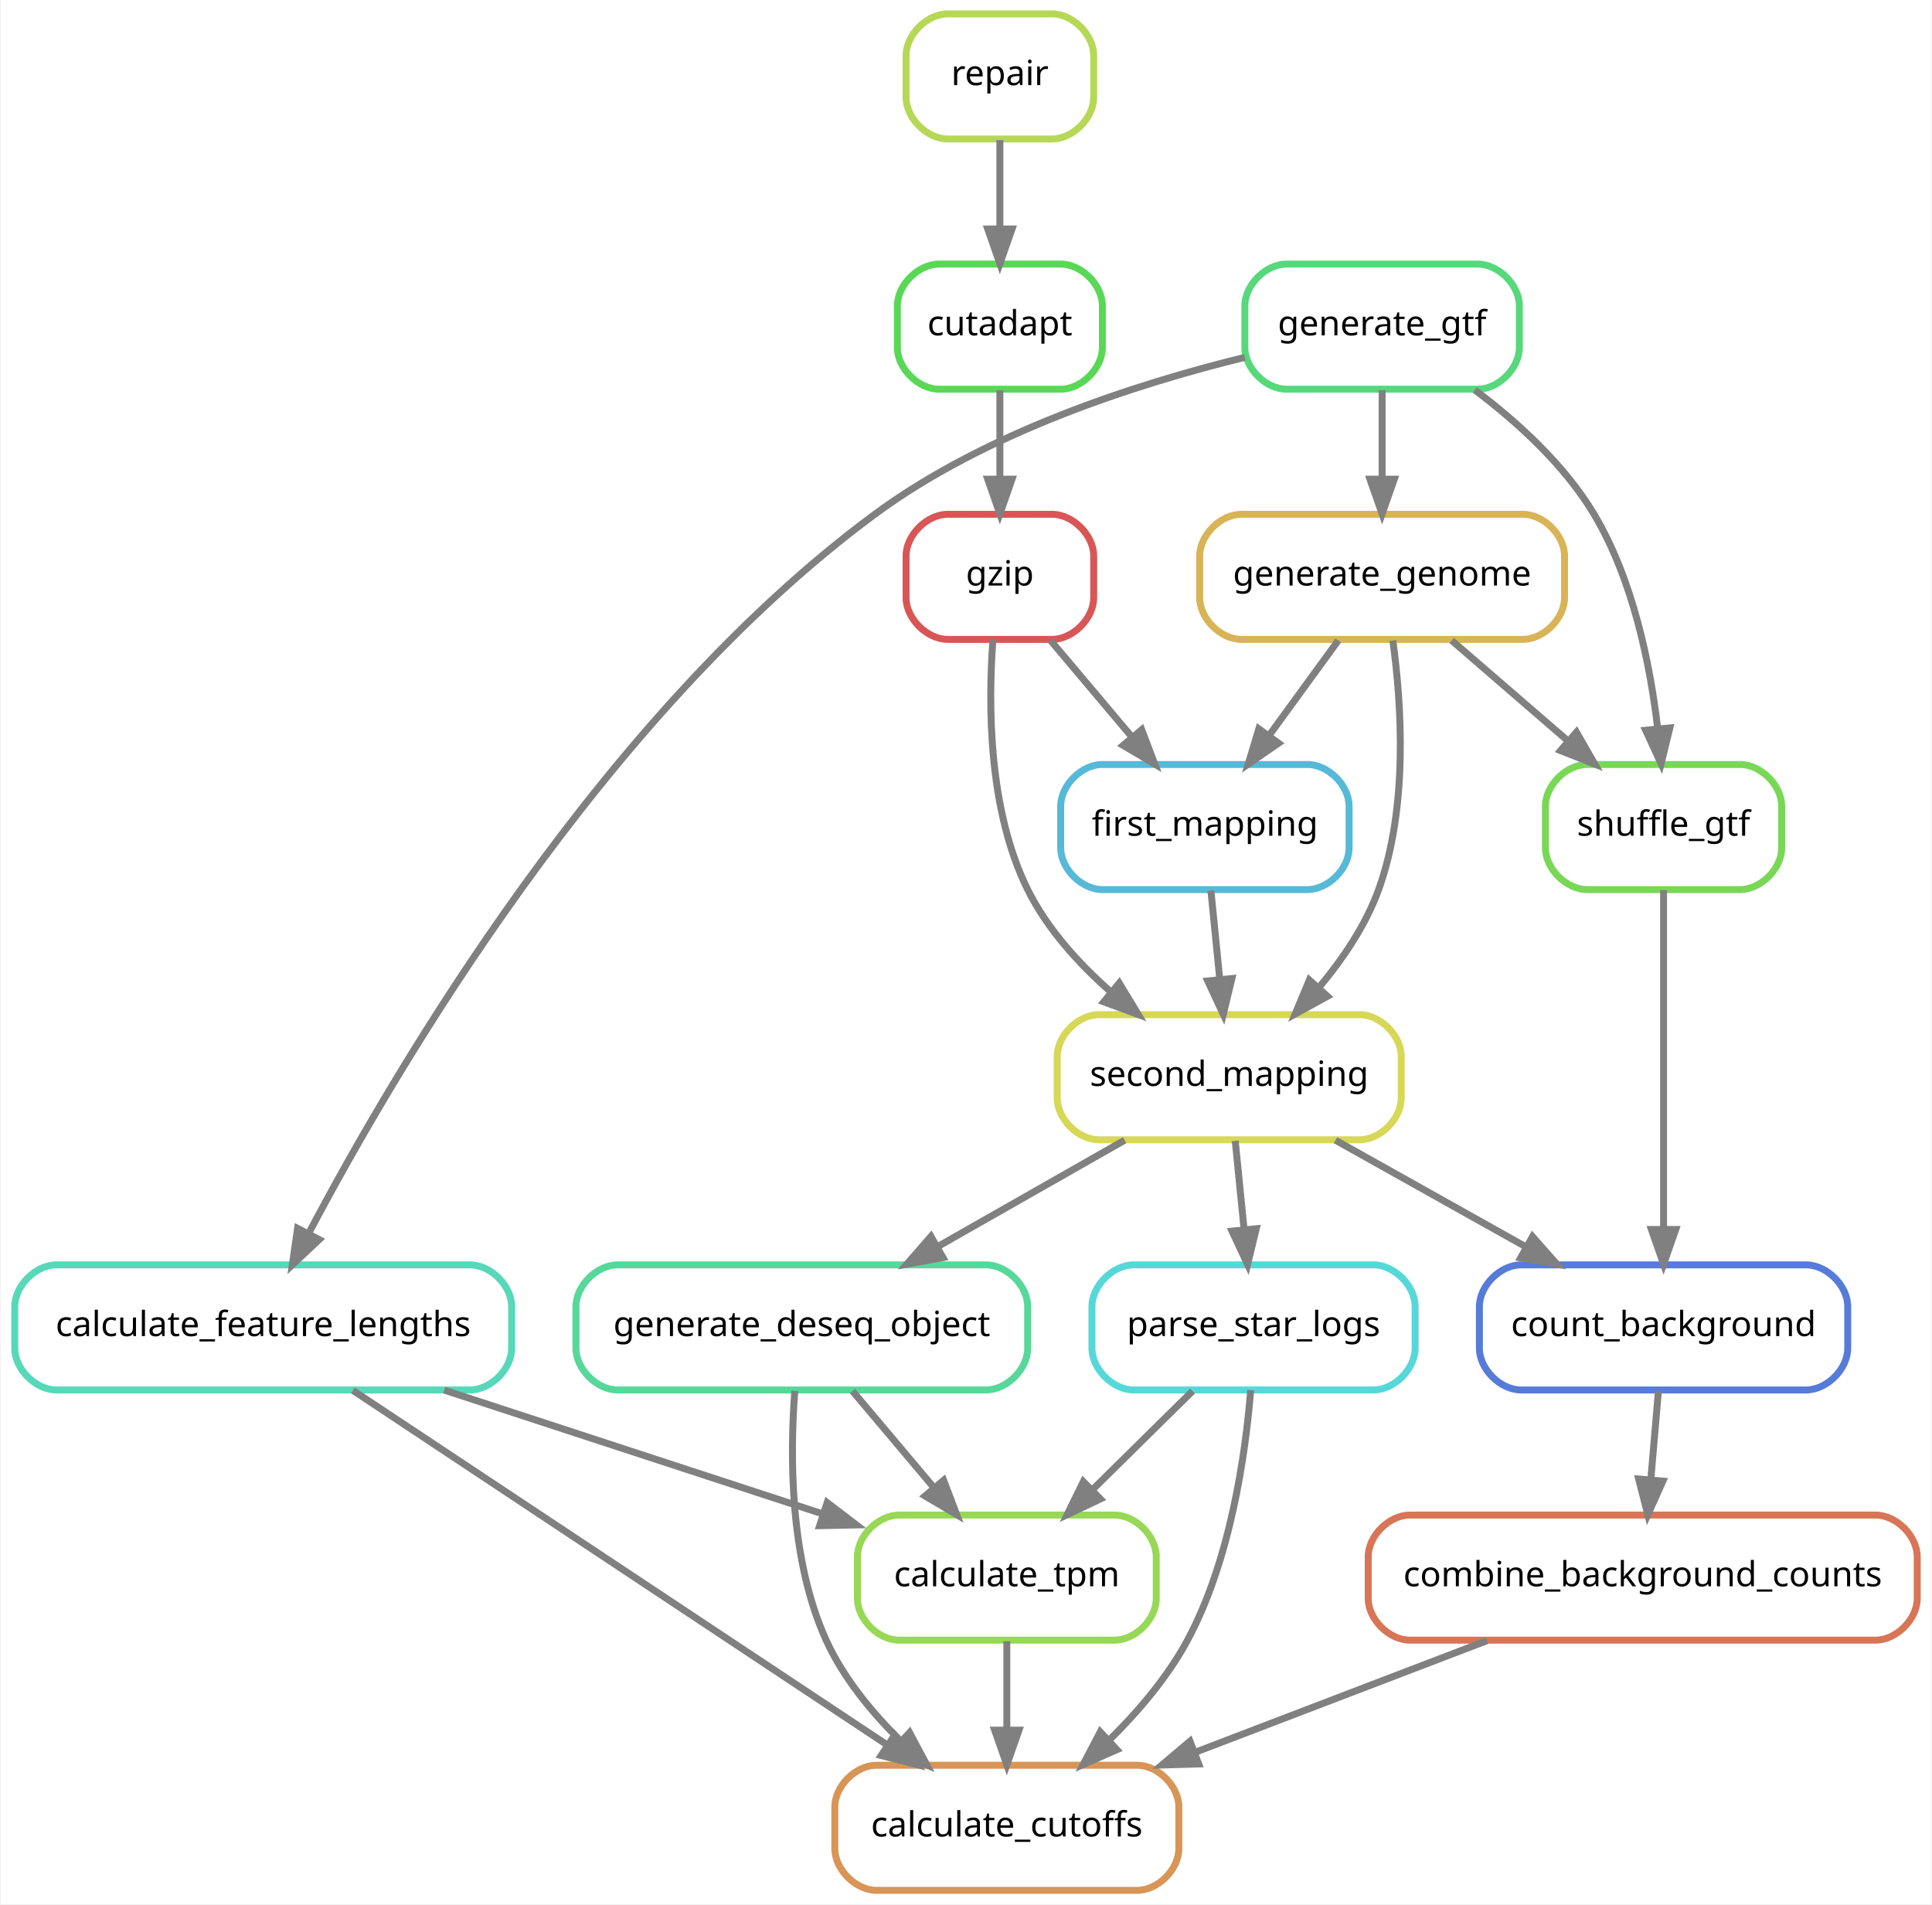
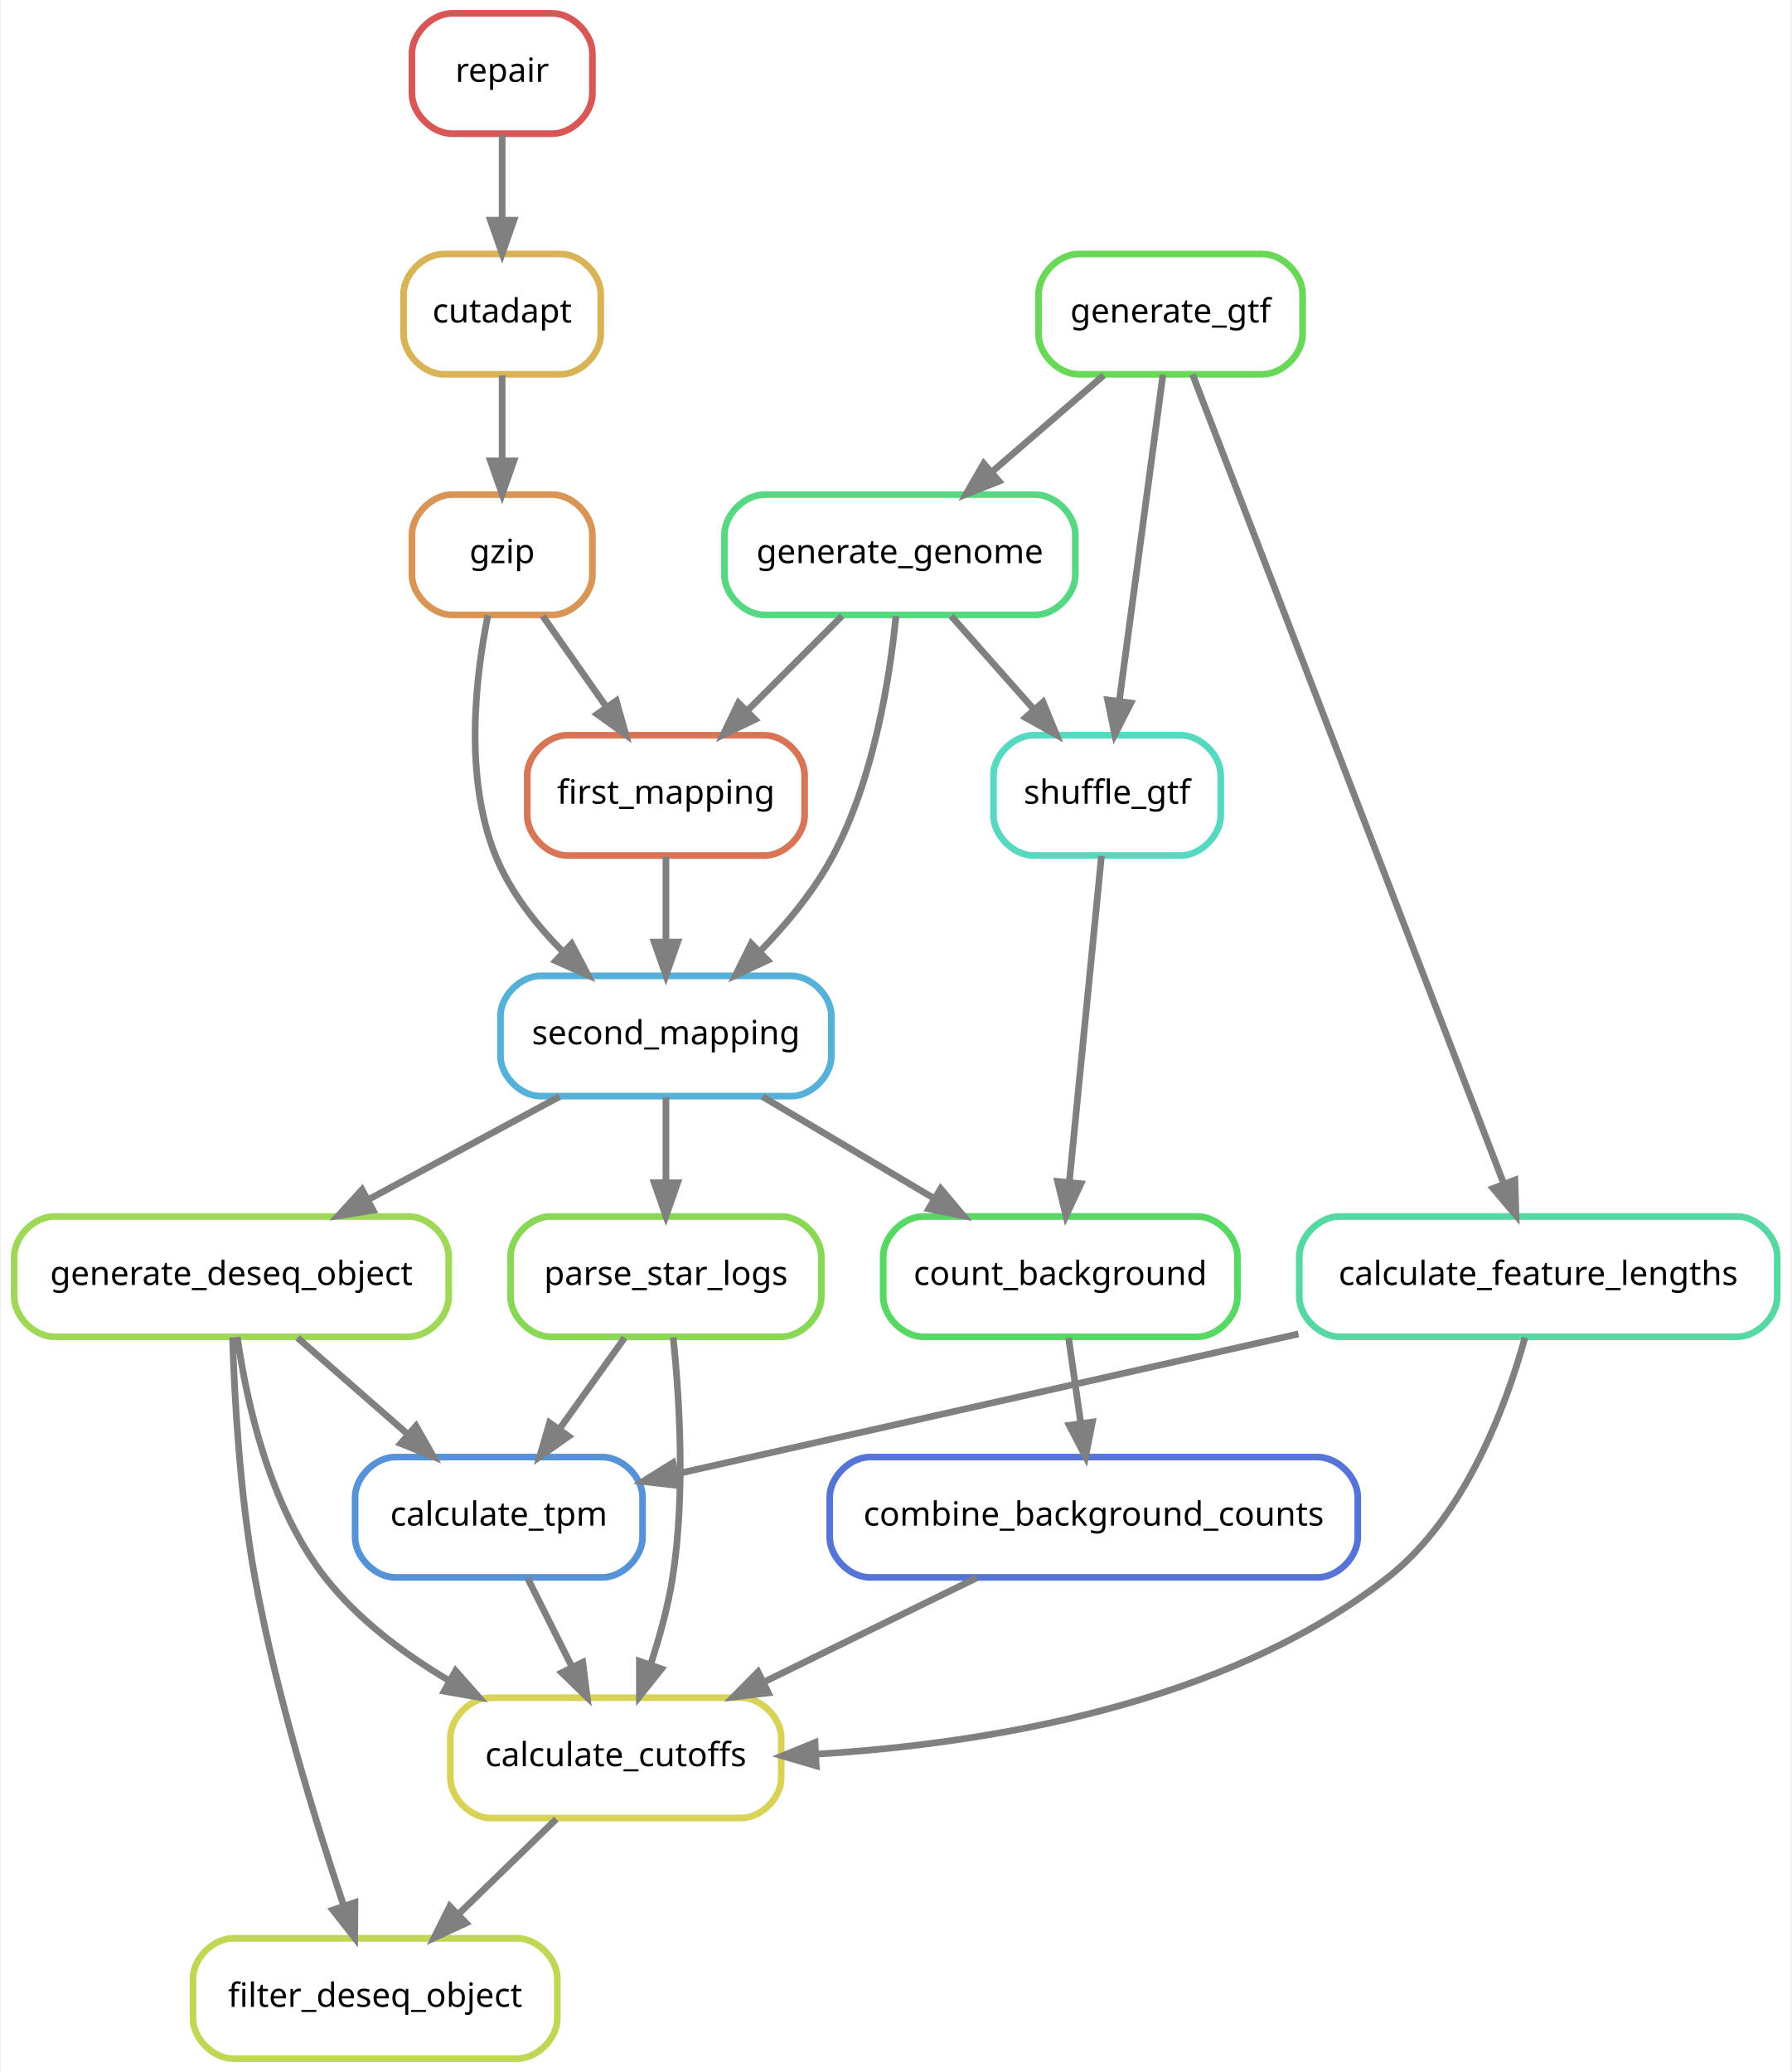
- <svg xmlns="http://www.w3.org/2000/svg" width="556pt" height="548pt" viewBox="0.00 0.00 555.50 548.00">
-   <g id="graph0" class="graph" transform="scale(1 1) rotate(0) translate(4 544)">
-     <polygon fill="white" stroke="none" points="-4,4 -4,-544 551.5,-544 551.5,4 -4,4" />
+ <svg xmlns="http://www.w3.org/2000/svg" width="536pt" height="620pt" viewBox="0.00 0.00 535.50 620.00">
+   <g id="graph0" class="graph" transform="scale(1 1) rotate(0) translate(4 616)">
+     <polygon fill="white" stroke="none" points="-4,4 -4,-616 531.5,-616 531.5,4 -4,4" />
    <g id="node1" class="node">
-       <path fill="none" stroke="#d89556" stroke-width="2" d="M323,-36C323,-36 248,-36 248,-36 242,-36 236,-30 236,-24 236,-24 236,-12 236,-12 236,-6 242,-0 248,-0 248,-0 323,-0 323,-0 329,-0 335,-6 335,-12 335,-12 335,-24 335,-24 335,-30 329,-36 323,-36" />
-       <text text-anchor="middle" x="285.5" y="-15.5" font-family="sans" font-size="10.00">calculate_cutoffs</text>
+       <path fill="none" stroke="#bed856" stroke-width="2" d="M150.5,-36C150.5,-36 65.5,-36 65.5,-36 59.5,-36 53.5,-30 53.5,-24 53.5,-24 53.5,-12 53.5,-12 53.5,-6 59.5,-0 65.5,-0 65.5,-0 150.5,-0 150.5,-0 156.5,-0 162.5,-6 162.5,-12 162.5,-12 162.5,-24 162.5,-24 162.5,-30 156.5,-36 150.5,-36" />
+       <text text-anchor="middle" x="108" y="-15.5" font-family="sans" font-size="10.00">filter_deseq_object</text>
    </g>
    <g id="node2" class="node">
-       <path fill="none" stroke="#56d8d8" stroke-width="2" d="M391,-180C391,-180 322,-180 322,-180 316,-180 310,-174 310,-168 310,-168 310,-156 310,-156 310,-150 316,-144 322,-144 322,-144 391,-144 391,-144 397,-144 403,-150 403,-156 403,-156 403,-168 403,-168 403,-174 397,-180 391,-180" />
-       <text text-anchor="middle" x="356.5" y="-159.5" font-family="sans" font-size="10.00">parse_star_logs</text>
+       <path fill="none" stroke="#9fd856" stroke-width="2" d="M118,-252C118,-252 12,-252 12,-252 6,-252 0,-246 0,-240 0,-240 0,-228 0,-228 0,-222 6,-216 12,-216 12,-216 118,-216 118,-216 124,-216 130,-222 130,-228 130,-228 130,-240 130,-240 130,-246 124,-252 118,-252" />
+       <text text-anchor="middle" x="65" y="-231.5" font-family="sans" font-size="10.00">generate_deseq_object</text>
+     </g>
+     <g id="edge1" class="edge">
+       <path fill="none" stroke="grey" stroke-width="2" d="M65.326,-215.806C65.906,-197.783 67.518,-168.705 72,-144 78.271,-109.432 90.214,-70.717 98.62,-45.66" />
+       <polygon fill="grey" stroke="grey" stroke-width="2" points="101.956,-46.722 101.869,-36.128 95.33,-44.464 101.956,-46.722" />
+     </g>
+     <g id="node3" class="node">
+       <path fill="none" stroke="#d8d356" stroke-width="2" d="M217.5,-108C217.5,-108 142.5,-108 142.5,-108 136.5,-108 130.5,-102 130.5,-96 130.5,-96 130.5,-84 130.5,-84 130.5,-78 136.5,-72 142.5,-72 142.5,-72 217.5,-72 217.5,-72 223.5,-72 229.5,-78 229.5,-84 229.5,-84 229.5,-96 229.5,-96 229.5,-102 223.5,-108 217.5,-108" />
+       <text text-anchor="middle" x="180" y="-87.5" font-family="sans" font-size="10.00">calculate_cutoffs</text>
+     </g>
+     <g id="edge4" class="edge">
+       <path fill="none" stroke="grey" stroke-width="2" d="M66.753,-215.932C69.49,-196.684 76.325,-165.3 93,-144 102.838,-131.434 116.549,-121.142 130.182,-113.081" />
+       <polygon fill="grey" stroke="grey" stroke-width="2" points="132.064,-116.039 139.087,-108.106 128.65,-109.928 132.064,-116.039" />
+     </g>
+     <g id="node6" class="node">
+       <path fill="none" stroke="#5692d8" stroke-width="2" d="M176,-180C176,-180 114,-180 114,-180 108,-180 102,-174 102,-168 102,-168 102,-156 102,-156 102,-150 108,-144 114,-144 114,-144 176,-144 176,-144 182,-144 188,-150 188,-156 188,-156 188,-168 188,-168 188,-174 182,-180 176,-180" />
+       <text text-anchor="middle" x="145" y="-159.5" font-family="sans" font-size="10.00">calculate_tpm</text>
+     </g>
+     <g id="edge14" class="edge">
+       <path fill="none" stroke="grey" stroke-width="2" d="M84.775,-215.697C94.754,-206.965 107.011,-196.24 117.857,-186.75" />
+       <polygon fill="grey" stroke="grey" stroke-width="2" points="120.231,-189.323 125.452,-180.104 115.622,-184.055 120.231,-189.323" />
+     </g>
+     <g id="edge2" class="edge">
+       <path fill="none" stroke="grey" stroke-width="2" d="M162.202,-71.697C153.396,-63.135 142.618,-52.656 132.999,-43.304" />
+       <polygon fill="grey" stroke="grey" stroke-width="2" points="135.203,-40.566 125.593,-36.104 130.323,-45.585 135.203,-40.566" />
+     </g>
+     <g id="node4" class="node">
+       <path fill="none" stroke="#56b1d8" stroke-width="2" d="M232.5,-324C232.5,-324 157.5,-324 157.5,-324 151.5,-324 145.5,-318 145.5,-312 145.5,-312 145.5,-300 145.5,-300 145.5,-294 151.5,-288 157.5,-288 157.5,-288 232.5,-288 232.5,-288 238.5,-288 244.5,-294 244.5,-300 244.5,-300 244.5,-312 244.5,-312 244.5,-318 238.5,-324 232.5,-324" />
+       <text text-anchor="middle" x="195" y="-303.5" font-family="sans" font-size="10.00">second_mapping</text>
+     </g>
+     <g id="edge3" class="edge">
+       <path fill="none" stroke="grey" stroke-width="2" d="M163.198,-287.876C145.886,-278.554 124.279,-266.919 105.744,-256.939" />
+       <polygon fill="grey" stroke="grey" stroke-width="2" points="107.388,-253.849 96.924,-252.19 104.069,-260.012 107.388,-253.849" />
+     </g>
+     <g id="node8" class="node">
+       <path fill="none" stroke="#88d856" stroke-width="2" d="M229.5,-252C229.5,-252 160.5,-252 160.5,-252 154.5,-252 148.5,-246 148.5,-240 148.5,-240 148.5,-228 148.5,-228 148.5,-222 154.5,-216 160.5,-216 160.5,-216 229.5,-216 229.5,-216 235.5,-216 241.5,-222 241.5,-228 241.5,-228 241.5,-240 241.5,-240 241.5,-246 235.5,-252 229.5,-252" />
+       <text text-anchor="middle" x="195" y="-231.5" font-family="sans" font-size="10.00">parse_star_logs</text>
+     </g>
+     <g id="edge17" class="edge">
+       <path fill="none" stroke="grey" stroke-width="2" d="M195,-287.697C195,-279.983 195,-270.712 195,-262.112" />
+       <polygon fill="grey" stroke="grey" stroke-width="2" points="198.5,-262.104 195,-252.104 191.5,-262.104 198.5,-262.104" />
+     </g>
+     <g id="node13" class="node">
+       <path fill="none" stroke="#56d863" stroke-width="2" d="M354,-252C354,-252 272,-252 272,-252 266,-252 260,-246 260,-240 260,-240 260,-228 260,-228 260,-222 266,-216 272,-216 272,-216 354,-216 354,-216 360,-216 366,-222 366,-228 366,-228 366,-240 366,-240 366,-246 360,-252 354,-252" />
+       <text text-anchor="middle" x="313" y="-231.5" font-family="sans" font-size="10.00">count_background</text>
+     </g>
+     <g id="edge23" class="edge">
+       <path fill="none" stroke="grey" stroke-width="2" d="M223.866,-287.876C239.295,-278.724 258.481,-267.342 275.097,-257.485" />
+       <polygon fill="grey" stroke="grey" stroke-width="2" points="277.208,-260.302 284.023,-252.19 273.637,-254.282 277.208,-260.302" />
+     </g>
+     <g id="node5" class="node">
+       <path fill="none" stroke="#56d8a2" stroke-width="2" d="M515.5,-252C515.5,-252 396.5,-252 396.5,-252 390.5,-252 384.5,-246 384.5,-240 384.5,-240 384.5,-228 384.5,-228 384.5,-222 390.5,-216 396.5,-216 396.5,-216 515.5,-216 515.5,-216 521.5,-216 527.5,-222 527.5,-228 527.5,-228 527.5,-240 527.5,-240 527.5,-246 521.5,-252 515.5,-252" />
+       <text text-anchor="middle" x="456" y="-231.5" font-family="sans" font-size="10.00">calculate_feature_lengths</text>
+     </g>
+     <g id="edge6" class="edge">
+       <path fill="none" stroke="grey" stroke-width="2" d="M452.024,-215.758C446.417,-195.436 434.179,-162.142 411,-144 362.044,-105.683 290.411,-94.133 239.921,-91.102" />
+       <polygon fill="grey" stroke="grey" stroke-width="2" points="239.965,-87.6 229.801,-90.591 239.612,-94.591 239.965,-87.6" />
+     </g>
+     <g id="edge13" class="edge">
+       <path fill="none" stroke="grey" stroke-width="2" d="M384.26,-216.853C327.417,-204.058 249.289,-186.473 197.996,-174.928" />
+       <polygon fill="grey" stroke="grey" stroke-width="2" points="198.634,-171.484 188.109,-172.703 197.097,-178.314 198.634,-171.484" />
+     </g>
+     <g id="edge7" class="edge">
+       <path fill="none" stroke="grey" stroke-width="2" d="M153.652,-143.697C157.636,-135.728 162.45,-126.1 166.868,-117.264" />
+       <polygon fill="grey" stroke="grey" stroke-width="2" points="170.106,-118.614 171.448,-108.104 163.845,-115.483 170.106,-118.614" />
+     </g>
+     <g id="node7" class="node">
+       <path fill="none" stroke="#5673d8" stroke-width="2" d="M390,-180C390,-180 256,-180 256,-180 250,-180 244,-174 244,-168 244,-168 244,-156 244,-156 244,-150 250,-144 256,-144 256,-144 390,-144 390,-144 396,-144 402,-150 402,-156 402,-156 402,-168 402,-168 402,-174 396,-180 390,-180" />
+       <text text-anchor="middle" x="323" y="-159.5" font-family="sans" font-size="10.00">combine_background_counts</text>
    </g>
    <g id="edge5" class="edge">
-       <path fill="none" stroke="grey" stroke-width="2" d="M355.682,-143.962C354.166,-125.298 349.84,-94.964 337.5,-72 331.79,-61.373 323.305,-51.433 314.837,-43.098" />
-       <polygon fill="grey" stroke="grey" stroke-width="2" points="317.166,-40.483 307.471,-36.209 312.384,-45.596 317.166,-40.483" />
+       <path fill="none" stroke="grey" stroke-width="2" d="M288.018,-143.876C268.802,-134.469 244.774,-122.708 224.263,-112.667" />
+       <polygon fill="grey" stroke="grey" stroke-width="2" points="225.637,-109.443 215.116,-108.19 222.559,-115.73 225.637,-109.443" />
    </g>
-     <g id="node5" class="node">
-       <path fill="none" stroke="#97d856" stroke-width="2" d="M316.5,-108C316.5,-108 254.5,-108 254.5,-108 248.5,-108 242.5,-102 242.5,-96 242.5,-96 242.5,-84 242.5,-84 242.5,-78 248.5,-72 254.5,-72 254.5,-72 316.5,-72 316.5,-72 322.5,-72 328.5,-78 328.5,-84 328.5,-84 328.5,-96 328.5,-96 328.5,-102 322.5,-108 316.5,-108" />
-       <text text-anchor="middle" x="285.5" y="-87.5" font-family="sans" font-size="10.00">calculate_tpm</text>
+     <g id="edge8" class="edge">
+       <path fill="none" stroke="grey" stroke-width="2" d="M197.176,-215.819C199.041,-197.806 200.87,-168.737 197,-144 195.641,-135.312 193.1,-126.104 190.389,-117.843" />
+       <polygon fill="grey" stroke="grey" stroke-width="2" points="193.669,-116.62 187.066,-108.335 187.061,-118.93 193.669,-116.62" />
+     </g>
+     <g id="edge15" class="edge">
+       <path fill="none" stroke="grey" stroke-width="2" d="M182.64,-215.697C176.767,-207.474 169.631,-197.483 163.158,-188.421" />
+       <polygon fill="grey" stroke="grey" stroke-width="2" points="165.878,-186.207 157.217,-180.104 160.182,-190.276 165.878,-186.207" />
+     </g>
+     <g id="node9" class="node">
+       <path fill="none" stroke="#d87556" stroke-width="2" d="M224.5,-396C224.5,-396 165.5,-396 165.5,-396 159.5,-396 153.5,-390 153.5,-384 153.5,-384 153.5,-372 153.5,-372 153.5,-366 159.5,-360 165.5,-360 165.5,-360 224.5,-360 224.5,-360 230.5,-360 236.5,-366 236.5,-372 236.5,-372 236.5,-384 236.5,-384 236.5,-390 230.5,-396 224.5,-396" />
+       <text text-anchor="middle" x="195" y="-375.5" font-family="sans" font-size="10.00">first_mapping</text>
+     </g>
+     <g id="edge9" class="edge">
+       <path fill="none" stroke="grey" stroke-width="2" d="M195,-359.697C195,-351.983 195,-342.712 195,-334.112" />
+       <polygon fill="grey" stroke="grey" stroke-width="2" points="198.5,-334.104 195,-324.104 191.5,-334.104 198.5,-334.104" />
+     </g>
+     <g id="node10" class="node">
+       <path fill="none" stroke="#d89556" stroke-width="2" d="M161,-468C161,-468 131,-468 131,-468 125,-468 119,-462 119,-456 119,-456 119,-444 119,-444 119,-438 125,-432 131,-432 131,-432 161,-432 161,-432 167,-432 173,-438 173,-444 173,-444 173,-456 173,-456 173,-462 167,-468 161,-468" />
+       <text text-anchor="middle" x="146" y="-447.5" font-family="sans" font-size="10.00">gzip</text>
+     </g>
+     <g id="edge10" class="edge">
+       <path fill="none" stroke="grey" stroke-width="2" d="M141.74,-431.887C138.011,-413.423 134.526,-383.509 144,-360 148.349,-349.209 156.062,-339.386 164.194,-331.209" />
+       <polygon fill="grey" stroke="grey" stroke-width="2" points="166.79,-333.572 171.695,-324.181 162.004,-328.464 166.79,-333.572" />
+     </g>
+     <g id="edge18" class="edge">
+       <path fill="none" stroke="grey" stroke-width="2" d="M158.112,-431.697C163.868,-423.474 170.862,-413.483 177.206,-404.421" />
+       <polygon fill="grey" stroke="grey" stroke-width="2" points="180.16,-406.304 183.027,-396.104 174.425,-402.29 180.16,-406.304" />
+     </g>
+     <g id="node11" class="node">
+       <path fill="none" stroke="#56d882" stroke-width="2" d="M305.5,-468C305.5,-468 224.5,-468 224.5,-468 218.5,-468 212.5,-462 212.5,-456 212.5,-456 212.5,-444 212.5,-444 212.5,-438 218.5,-432 224.5,-432 224.5,-432 305.5,-432 305.5,-432 311.5,-432 317.5,-438 317.5,-444 317.5,-444 317.5,-456 317.5,-456 317.5,-462 311.5,-468 305.5,-468" />
+       <text text-anchor="middle" x="265" y="-447.5" font-family="sans" font-size="10.00">generate_genome</text>
    </g>
    <g id="edge11" class="edge">
-       <path fill="none" stroke="grey" stroke-width="2" d="M338.949,-143.697C330.266,-135.135 319.637,-124.656 310.152,-115.304" />
-       <polygon fill="grey" stroke="grey" stroke-width="2" points="312.427,-112.633 302.849,-108.104 307.512,-117.617 312.427,-112.633" />
+       <path fill="none" stroke="grey" stroke-width="2" d="M263.832,-431.664C261.971,-413.008 257.193,-382.932 245,-360 239.453,-349.567 231.298,-339.692 223.175,-331.356" />
+       <polygon fill="grey" stroke="grey" stroke-width="2" points="225.403,-328.64 215.802,-324.161 220.515,-333.65 225.403,-328.64" />
    </g>
-     <g id="node3" class="node">
-       <path fill="none" stroke="#d87556" stroke-width="2" d="M535.5,-108C535.5,-108 401.5,-108 401.5,-108 395.5,-108 389.5,-102 389.5,-96 389.5,-96 389.5,-84 389.5,-84 389.5,-78 395.5,-72 401.5,-72 401.5,-72 535.5,-72 535.5,-72 541.5,-72 547.5,-78 547.5,-84 547.5,-84 547.5,-96 547.5,-96 547.5,-102 541.5,-108 535.5,-108" />
-       <text text-anchor="middle" x="468.5" y="-87.5" font-family="sans" font-size="10.00">combine_background_counts</text>
+     <g id="edge19" class="edge">
+       <path fill="none" stroke="grey" stroke-width="2" d="M247.697,-431.697C239.135,-423.135 228.656,-412.656 219.304,-403.304" />
+       <polygon fill="grey" stroke="grey" stroke-width="2" points="221.65,-400.701 212.104,-396.104 216.701,-405.65 221.65,-400.701" />
    </g>
-     <g id="edge1" class="edge">
-       <path fill="none" stroke="grey" stroke-width="2" d="M423.733,-71.876C398.382,-62.179 366.489,-49.98 339.727,-39.743" />
-       <polygon fill="grey" stroke="grey" stroke-width="2" points="340.712,-36.372 330.121,-36.068 338.211,-42.91 340.712,-36.372" />
+     <g id="node15" class="node">
+       <path fill="none" stroke="#56d8c1" stroke-width="2" d="M349,-396C349,-396 305,-396 305,-396 299,-396 293,-390 293,-384 293,-384 293,-372 293,-372 293,-366 299,-360 305,-360 305,-360 349,-360 349,-360 355,-360 361,-366 361,-372 361,-372 361,-384 361,-384 361,-390 355,-396 349,-396" />
+       <text text-anchor="middle" x="327" y="-375.5" font-family="sans" font-size="10.00">shuffle_gtf</text>
    </g>
-     <g id="node4" class="node">
-       <path fill="none" stroke="#56d89a" stroke-width="2" d="M279.5,-180C279.5,-180 173.5,-180 173.5,-180 167.5,-180 161.5,-174 161.5,-168 161.5,-168 161.5,-156 161.5,-156 161.5,-150 167.5,-144 173.5,-144 173.5,-144 279.5,-144 279.5,-144 285.5,-144 291.5,-150 291.5,-156 291.5,-156 291.5,-168 291.5,-168 291.5,-174 285.5,-180 279.5,-180" />
-       <text text-anchor="middle" x="226.5" y="-159.5" font-family="sans" font-size="10.00">generate_deseq_object</text>
+     <g id="edge26" class="edge">
+       <path fill="none" stroke="grey" stroke-width="2" d="M280.326,-431.697C287.759,-423.305 296.823,-413.07 304.98,-403.861" />
+       <polygon fill="grey" stroke="grey" stroke-width="2" points="307.84,-405.911 311.85,-396.104 302.6,-401.27 307.84,-405.911" />
    </g>
-     <g id="edge3" class="edge">
-       <path fill="none" stroke="grey" stroke-width="2" d="M224.482,-143.742C223.058,-125.153 222.969,-95.134 233.5,-72 238.457,-61.111 246.654,-51.151 255.091,-42.878" />
-       <polygon fill="grey" stroke="grey" stroke-width="2" points="257.508,-45.411 262.492,-36.061 252.765,-40.262 257.508,-45.411" />
-     </g>
-     <g id="edge9" class="edge">
-       <path fill="none" stroke="grey" stroke-width="2" d="M241.084,-143.697C248.158,-135.305 256.783,-125.07 264.545,-115.861" />
-       <polygon fill="grey" stroke="grey" stroke-width="2" points="267.315,-118.006 271.083,-108.104 261.963,-113.495 267.315,-118.006" />
-     </g>
-     <g id="edge2" class="edge">
-       <path fill="none" stroke="grey" stroke-width="2" d="M285.5,-71.697C285.5,-63.983 285.5,-54.712 285.5,-46.112" />
-       <polygon fill="grey" stroke="grey" stroke-width="2" points="289,-46.104 285.5,-36.104 282,-46.104 289,-46.104" />
-     </g>
-     <g id="node6" class="node">
-       <path fill="none" stroke="#56d8b9" stroke-width="2" d="M131,-180C131,-180 12,-180 12,-180 6,-180 0,-174 0,-168 0,-168 0,-156 0,-156 0,-150 6,-144 12,-144 12,-144 131,-144 131,-144 137,-144 143,-150 143,-156 143,-156 143,-168 143,-168 143,-174 137,-180 131,-180" />
-       <text text-anchor="middle" x="71.5" y="-159.5" font-family="sans" font-size="10.00">calculate_feature_lengths</text>
-     </g>
-     <g id="edge4" class="edge">
-       <path fill="none" stroke="grey" stroke-width="2" d="M97.313,-143.871C135.794,-118.338 208.26,-70.253 251.168,-41.781" />
-       <polygon fill="grey" stroke="grey" stroke-width="2" points="253.198,-44.635 259.595,-36.189 249.327,-38.802 253.198,-44.635" />
-     </g>
-     <g id="edge10" class="edge">
-       <path fill="none" stroke="grey" stroke-width="2" d="M123.577,-143.966C156.682,-133.137 199.412,-119.16 232.663,-108.283" />
-       <polygon fill="grey" stroke="grey" stroke-width="2" points="233.799,-111.594 242.215,-105.159 231.622,-104.941 233.799,-111.594" />
-     </g>
-     <g id="node7" class="node">
-       <path fill="none" stroke="#d6d856" stroke-width="2" d="M387,-252C387,-252 312,-252 312,-252 306,-252 300,-246 300,-240 300,-240 300,-228 300,-228 300,-222 306,-216 312,-216 312,-216 387,-216 387,-216 393,-216 399,-222 399,-228 399,-228 399,-240 399,-240 399,-246 393,-252 387,-252" />
-       <text text-anchor="middle" x="349.5" y="-231.5" font-family="sans" font-size="10.00">second_mapping</text>
-     </g>
-     <g id="edge6" class="edge">
-       <path fill="none" stroke="grey" stroke-width="2" d="M351.23,-215.697C352.002,-207.983 352.929,-198.712 353.789,-190.112" />
-       <polygon fill="grey" stroke="grey" stroke-width="2" points="357.277,-190.403 354.79,-180.104 350.312,-189.706 357.277,-190.403" />
-     </g>
-     <g id="edge8" class="edge">
-       <path fill="none" stroke="grey" stroke-width="2" d="M319.411,-215.876C303.18,-206.639 282.958,-195.131 265.529,-185.212" />
-       <polygon fill="grey" stroke="grey" stroke-width="2" points="267.127,-182.094 256.705,-180.19 263.665,-188.178 267.127,-182.094" />
-     </g>
-     <g id="node8" class="node">
-       <path fill="none" stroke="#567bd8" stroke-width="2" d="M515.5,-180C515.5,-180 433.5,-180 433.5,-180 427.5,-180 421.5,-174 421.5,-168 421.5,-168 421.5,-156 421.5,-156 421.5,-150 427.5,-144 433.5,-144 433.5,-144 515.5,-144 515.5,-144 521.5,-144 527.5,-150 527.5,-156 527.5,-156 527.5,-168 527.5,-168 527.5,-174 521.5,-180 515.5,-180" />
-       <text text-anchor="middle" x="474.5" y="-159.5" font-family="sans" font-size="10.00">count_background</text>
-     </g>
-     <g id="edge17" class="edge">
-       <path fill="none" stroke="grey" stroke-width="2" d="M380.078,-215.876C396.574,-206.639 417.124,-195.131 434.836,-185.212" />
-       <polygon fill="grey" stroke="grey" stroke-width="2" points="436.789,-188.13 443.804,-180.19 433.369,-182.022 436.789,-188.13" />
-     </g>
-     <g id="edge7" class="edge">
-       <path fill="none" stroke="grey" stroke-width="2" d="M473.017,-143.697C472.356,-135.983 471.561,-126.712 470.824,-118.112" />
-       <polygon fill="grey" stroke="grey" stroke-width="2" points="474.307,-117.769 469.966,-108.104 467.333,-118.367 474.307,-117.769" />
-     </g>
-     <g id="node9" class="node">
-       <path fill="none" stroke="#56d87b" stroke-width="2" d="M421,-468C421,-468 366,-468 366,-468 360,-468 354,-462 354,-456 354,-456 354,-444 354,-444 354,-438 360,-432 366,-432 366,-432 421,-432 421,-432 427,-432 433,-438 433,-444 433,-444 433,-456 433,-456 433,-462 427,-468 421,-468" />
-       <text text-anchor="middle" x="393.5" y="-447.5" font-family="sans" font-size="10.00">generate_gtf</text>
+     <g id="node12" class="node">
+       <path fill="none" stroke="#68d856" stroke-width="2" d="M373.5,-540C373.5,-540 318.5,-540 318.5,-540 312.5,-540 306.5,-534 306.5,-528 306.5,-528 306.5,-516 306.5,-516 306.5,-510 312.5,-504 318.5,-504 318.5,-504 373.5,-504 373.5,-504 379.5,-504 385.5,-510 385.5,-516 385.5,-516 385.5,-528 385.5,-528 385.5,-534 379.5,-540 373.5,-540" />
+       <text text-anchor="middle" x="346" y="-519.5" font-family="sans" font-size="10.00">generate_gtf</text>
    </g>
    <g id="edge12" class="edge">
-       <path fill="none" stroke="grey" stroke-width="2" d="M353.977,-441.163C322.795,-433.527 279.388,-419.547 247.5,-396 169.477,-338.387 109.774,-236.752 84.586,-189.072" />
-       <polygon fill="grey" stroke="grey" stroke-width="2" points="87.597,-187.275 79.877,-180.018 81.386,-190.505 87.597,-187.275" />
-     </g>
-     <g id="node12" class="node">
-       <path fill="none" stroke="#d8b456" stroke-width="2" d="M434,-396C434,-396 353,-396 353,-396 347,-396 341,-390 341,-384 341,-384 341,-372 341,-372 341,-366 347,-360 353,-360 353,-360 434,-360 434,-360 440,-360 446,-366 446,-372 446,-372 446,-384 446,-384 446,-390 440,-396 434,-396" />
-       <text text-anchor="middle" x="393.5" y="-375.5" font-family="sans" font-size="10.00">generate_genome</text>
+       <path fill="none" stroke="grey" stroke-width="2" d="M352.552,-503.966C370.964,-456.093 423.285,-320.06 445.652,-261.904" />
+       <polygon fill="grey" stroke="grey" stroke-width="2" points="449.021,-262.896 449.344,-252.306 442.487,-260.383 449.021,-262.896" />
    </g>
    <g id="edge21" class="edge">
-       <path fill="none" stroke="grey" stroke-width="2" d="M393.5,-431.697C393.5,-423.983 393.5,-414.712 393.5,-406.112" />
-       <polygon fill="grey" stroke="grey" stroke-width="2" points="397,-406.104 393.5,-396.104 390,-406.104 397,-406.104" />
+       <path fill="none" stroke="grey" stroke-width="2" d="M325.978,-503.697C315.874,-494.965 303.464,-484.24 292.482,-474.75" />
+       <polygon fill="grey" stroke="grey" stroke-width="2" points="294.647,-471.995 284.792,-468.104 290.07,-477.291 294.647,-471.995" />
    </g>
-     <g id="node13" class="node">
-       <path fill="none" stroke="#78d856" stroke-width="2" d="M496.5,-324C496.5,-324 452.5,-324 452.5,-324 446.5,-324 440.5,-318 440.5,-312 440.5,-312 440.5,-300 440.5,-300 440.5,-294 446.5,-288 452.5,-288 452.5,-288 496.5,-288 496.5,-288 502.5,-288 508.5,-294 508.5,-300 508.5,-300 508.5,-312 508.5,-312 508.5,-318 502.5,-324 496.5,-324" />
-       <text text-anchor="middle" x="474.5" y="-303.5" font-family="sans" font-size="10.00">shuffle_gtf</text>
+     <g id="edge25" class="edge">
+       <path fill="none" stroke="grey" stroke-width="2" d="M343.708,-503.871C340.47,-479.67 334.521,-435.211 330.665,-406.393" />
+       <polygon fill="grey" stroke="grey" stroke-width="2" points="334.095,-405.637 329.3,-396.189 327.157,-406.565 334.095,-405.637" />
+     </g>
+     <g id="edge16" class="edge">
+       <path fill="none" stroke="grey" stroke-width="2" d="M315.472,-215.697C316.574,-207.983 317.898,-198.712 319.127,-190.112" />
+       <polygon fill="grey" stroke="grey" stroke-width="2" points="322.607,-190.499 320.557,-180.104 315.677,-189.509 322.607,-190.499" />
+     </g>
+     <g id="node14" class="node">
+       <path fill="none" stroke="#d8b456" stroke-width="2" d="M163.5,-540C163.5,-540 128.5,-540 128.5,-540 122.5,-540 116.5,-534 116.5,-528 116.5,-528 116.5,-516 116.5,-516 116.5,-510 122.5,-504 128.5,-504 128.5,-504 163.5,-504 163.5,-504 169.5,-504 175.5,-510 175.5,-516 175.5,-516 175.5,-528 175.5,-528 175.5,-534 169.5,-540 163.5,-540" />
+       <text text-anchor="middle" x="146" y="-519.5" font-family="sans" font-size="10.00">cutadapt</text>
+     </g>
+     <g id="edge20" class="edge">
+       <path fill="none" stroke="grey" stroke-width="2" d="M146,-503.697C146,-495.983 146,-486.712 146,-478.112" />
+       <polygon fill="grey" stroke="grey" stroke-width="2" points="149.5,-478.104 146,-468.104 142.5,-478.104 149.5,-478.104" />
    </g>
    <g id="edge22" class="edge">
-       <path fill="none" stroke="grey" stroke-width="2" d="M420.169,-431.792C432.39,-422.585 446.014,-410.214 454.5,-396 465.698,-377.245 470.635,-352.864 472.807,-334.364" />
-       <polygon fill="grey" stroke="grey" stroke-width="2" points="476.307,-334.53 473.793,-324.238 469.34,-333.851 476.307,-334.53" />
+       <path fill="none" stroke="grey" stroke-width="2" d="M325.311,-359.871C322.925,-335.67 318.542,-291.211 315.701,-262.393" />
+       <polygon fill="grey" stroke="grey" stroke-width="2" points="319.159,-261.798 314.695,-252.189 312.193,-262.484 319.159,-261.798" />
    </g>
-     <g id="node10" class="node">
-       <path fill="none" stroke="#56b9d8" stroke-width="2" d="M372,-324C372,-324 313,-324 313,-324 307,-324 301,-318 301,-312 301,-312 301,-300 301,-300 301,-294 307,-288 313,-288 313,-288 372,-288 372,-288 378,-288 384,-294 384,-300 384,-300 384,-312 384,-312 384,-318 378,-324 372,-324" />
-       <text text-anchor="middle" x="342.5" y="-303.5" font-family="sans" font-size="10.00">first_mapping</text>
-     </g>
-     <g id="edge14" class="edge">
-       <path fill="none" stroke="grey" stroke-width="2" d="M344.23,-287.697C345.002,-279.983 345.929,-270.712 346.789,-262.112" />
-       <polygon fill="grey" stroke="grey" stroke-width="2" points="350.277,-262.403 347.79,-252.104 343.312,-261.706 350.277,-262.403" />
-     </g>
-     <g id="node11" class="node">
-       <path fill="none" stroke="#d85656" stroke-width="2" d="M298.5,-396C298.5,-396 268.5,-396 268.5,-396 262.5,-396 256.5,-390 256.5,-384 256.5,-384 256.5,-372 256.5,-372 256.5,-366 262.5,-360 268.5,-360 268.5,-360 298.5,-360 298.5,-360 304.5,-360 310.5,-366 310.5,-372 310.5,-372 310.5,-384 310.5,-384 310.5,-390 304.5,-396 298.5,-396" />
-       <text text-anchor="middle" x="283.5" y="-375.5" font-family="sans" font-size="10.00">gzip</text>
-     </g>
-     <g id="edge13" class="edge">
-       <path fill="none" stroke="grey" stroke-width="2" d="M281.506,-359.952C280.097,-341.279 280.135,-310.936 291.5,-288 297.083,-276.733 306.166,-266.707 315.505,-258.49" />
-       <polygon fill="grey" stroke="grey" stroke-width="2" points="317.853,-261.091 323.338,-252.026 313.398,-255.692 317.853,-261.091" />
-     </g>
-     <g id="edge18" class="edge">
-       <path fill="none" stroke="grey" stroke-width="2" d="M298.084,-359.697C305.158,-351.305 313.783,-341.07 321.545,-331.861" />
-       <polygon fill="grey" stroke="grey" stroke-width="2" points="324.315,-334.006 328.083,-324.104 318.963,-329.495 324.315,-334.006" />
-     </g>
-     <g id="edge15" class="edge">
-       <path fill="none" stroke="grey" stroke-width="2" d="M396.586,-359.677C399.119,-341.295 401.052,-311.691 392.5,-288 388.781,-277.696 382.139,-267.922 375.172,-259.639" />
-       <polygon fill="grey" stroke="grey" stroke-width="2" points="377.763,-257.286 368.476,-252.186 372.555,-261.964 377.763,-257.286" />
-     </g>
-     <g id="edge19" class="edge">
-       <path fill="none" stroke="grey" stroke-width="2" d="M380.893,-359.697C374.903,-351.474 367.624,-341.483 361.021,-332.421" />
-       <polygon fill="grey" stroke="grey" stroke-width="2" points="363.679,-330.126 354.962,-324.104 358.022,-334.248 363.679,-330.126" />
-     </g>
-     <g id="edge23" class="edge">
-       <path fill="none" stroke="grey" stroke-width="2" d="M413.522,-359.697C423.626,-350.965 436.036,-340.24 447.018,-330.75" />
-       <polygon fill="grey" stroke="grey" stroke-width="2" points="449.43,-333.291 454.708,-324.104 444.853,-327.995 449.43,-333.291" />
-     </g>
-     <g id="edge16" class="edge">
-       <path fill="none" stroke="grey" stroke-width="2" d="M474.5,-287.871C474.5,-263.67 474.5,-219.211 474.5,-190.393" />
-       <polygon fill="grey" stroke="grey" stroke-width="2" points="478,-190.189 474.5,-180.189 471,-190.189 478,-190.189" />
-     </g>
-     <g id="node14" class="node">
-       <path fill="none" stroke="#59d856" stroke-width="2" d="M301,-468C301,-468 266,-468 266,-468 260,-468 254,-462 254,-456 254,-456 254,-444 254,-444 254,-438 260,-432 266,-432 266,-432 301,-432 301,-432 307,-432 313,-438 313,-444 313,-444 313,-456 313,-456 313,-462 307,-468 301,-468" />
-       <text text-anchor="middle" x="283.5" y="-447.5" font-family="sans" font-size="10.00">cutadapt</text>
-     </g>
-     <g id="edge20" class="edge">
-       <path fill="none" stroke="grey" stroke-width="2" d="M283.5,-431.697C283.5,-423.983 283.5,-414.712 283.5,-406.112" />
-       <polygon fill="grey" stroke="grey" stroke-width="2" points="287,-406.104 283.5,-396.104 280,-406.104 287,-406.104" />
-     </g>
-     <g id="node15" class="node">
-       <path fill="none" stroke="#b6d856" stroke-width="2" d="M298.5,-540C298.5,-540 268.5,-540 268.5,-540 262.5,-540 256.5,-534 256.5,-528 256.5,-528 256.5,-516 256.5,-516 256.5,-510 262.5,-504 268.5,-504 268.5,-504 298.5,-504 298.5,-504 304.5,-504 310.5,-510 310.5,-516 310.5,-516 310.5,-528 310.5,-528 310.5,-534 304.5,-540 298.5,-540" />
-       <text text-anchor="middle" x="283.5" y="-519.5" font-family="sans" font-size="10.00">repair</text>
+     <g id="node16" class="node">
+       <path fill="none" stroke="#d85656" stroke-width="2" d="M161,-612C161,-612 131,-612 131,-612 125,-612 119,-606 119,-600 119,-600 119,-588 119,-588 119,-582 125,-576 131,-576 131,-576 161,-576 161,-576 167,-576 173,-582 173,-588 173,-588 173,-600 173,-600 173,-606 167,-612 161,-612" />
+       <text text-anchor="middle" x="146" y="-591.5" font-family="sans" font-size="10.00">repair</text>
    </g>
    <g id="edge24" class="edge">
-       <path fill="none" stroke="grey" stroke-width="2" d="M283.5,-503.697C283.5,-495.983 283.5,-486.712 283.5,-478.112" />
-       <polygon fill="grey" stroke="grey" stroke-width="2" points="287,-478.104 283.5,-468.104 280,-478.104 287,-478.104" />
+       <path fill="none" stroke="grey" stroke-width="2" d="M146,-575.697C146,-567.983 146,-558.712 146,-550.112" />
+       <polygon fill="grey" stroke="grey" stroke-width="2" points="149.5,-550.104 146,-540.104 142.5,-550.104 149.5,-550.104" />
    </g>
  </g>
</svg>
